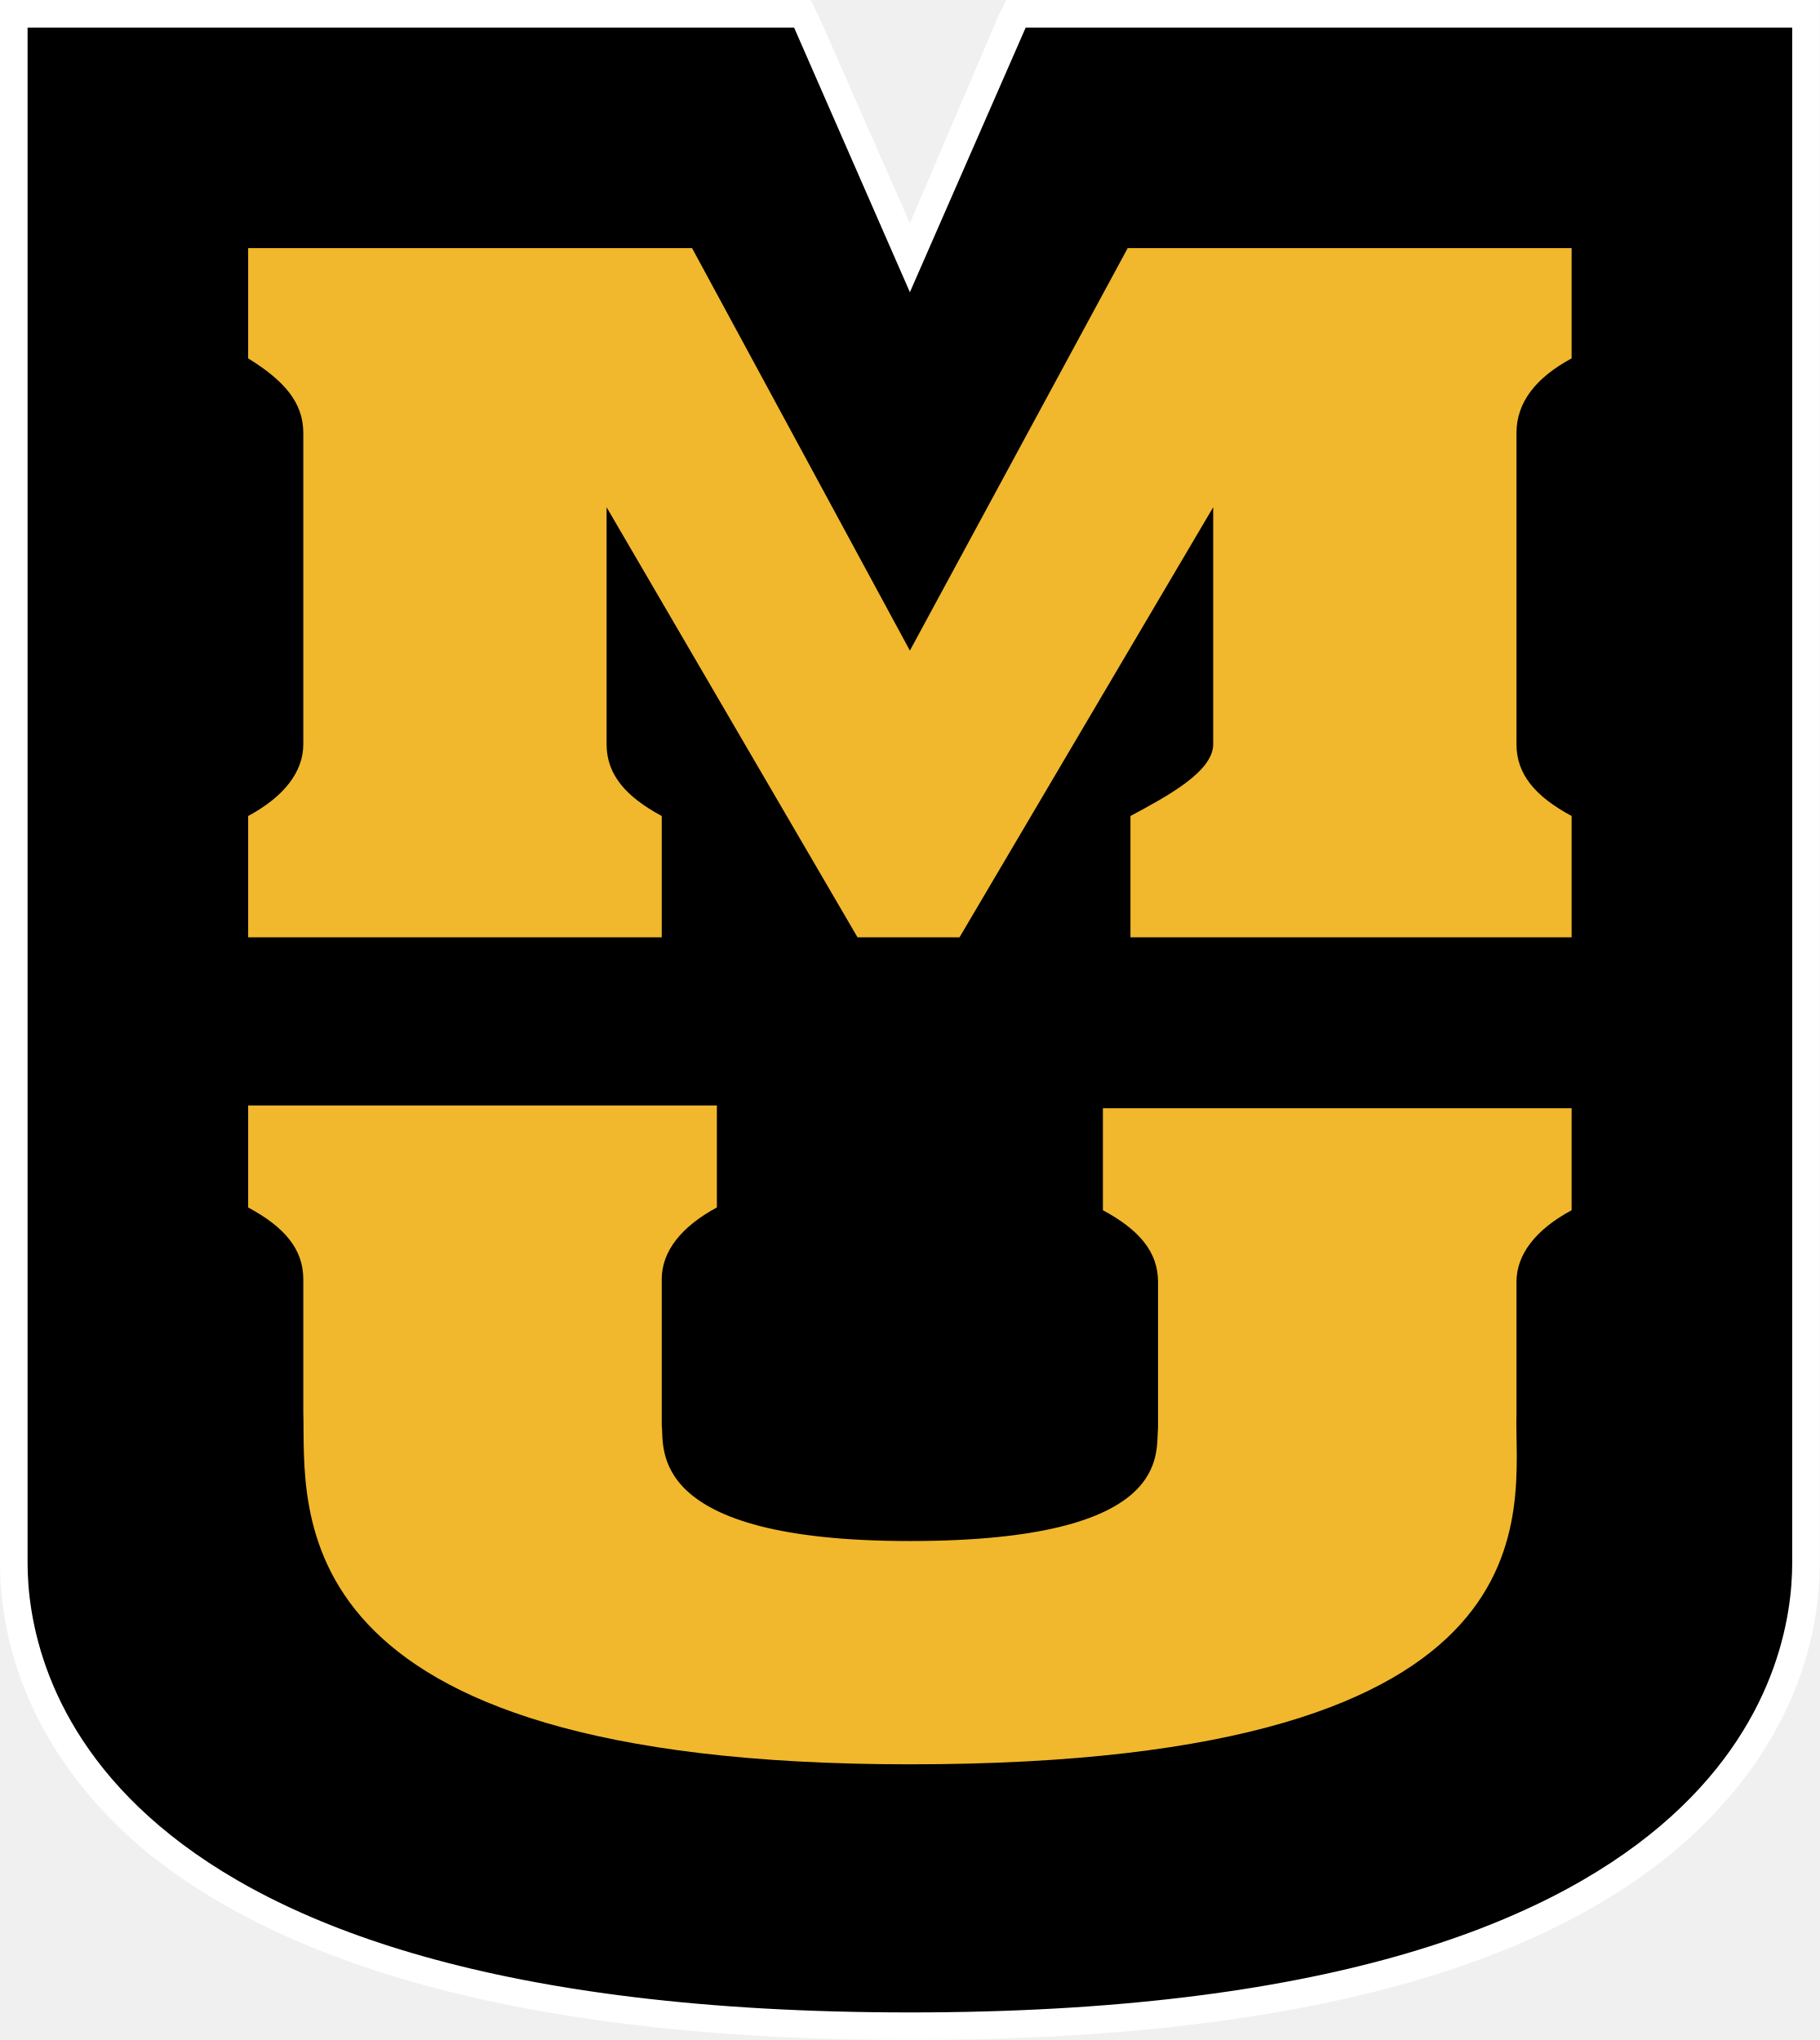
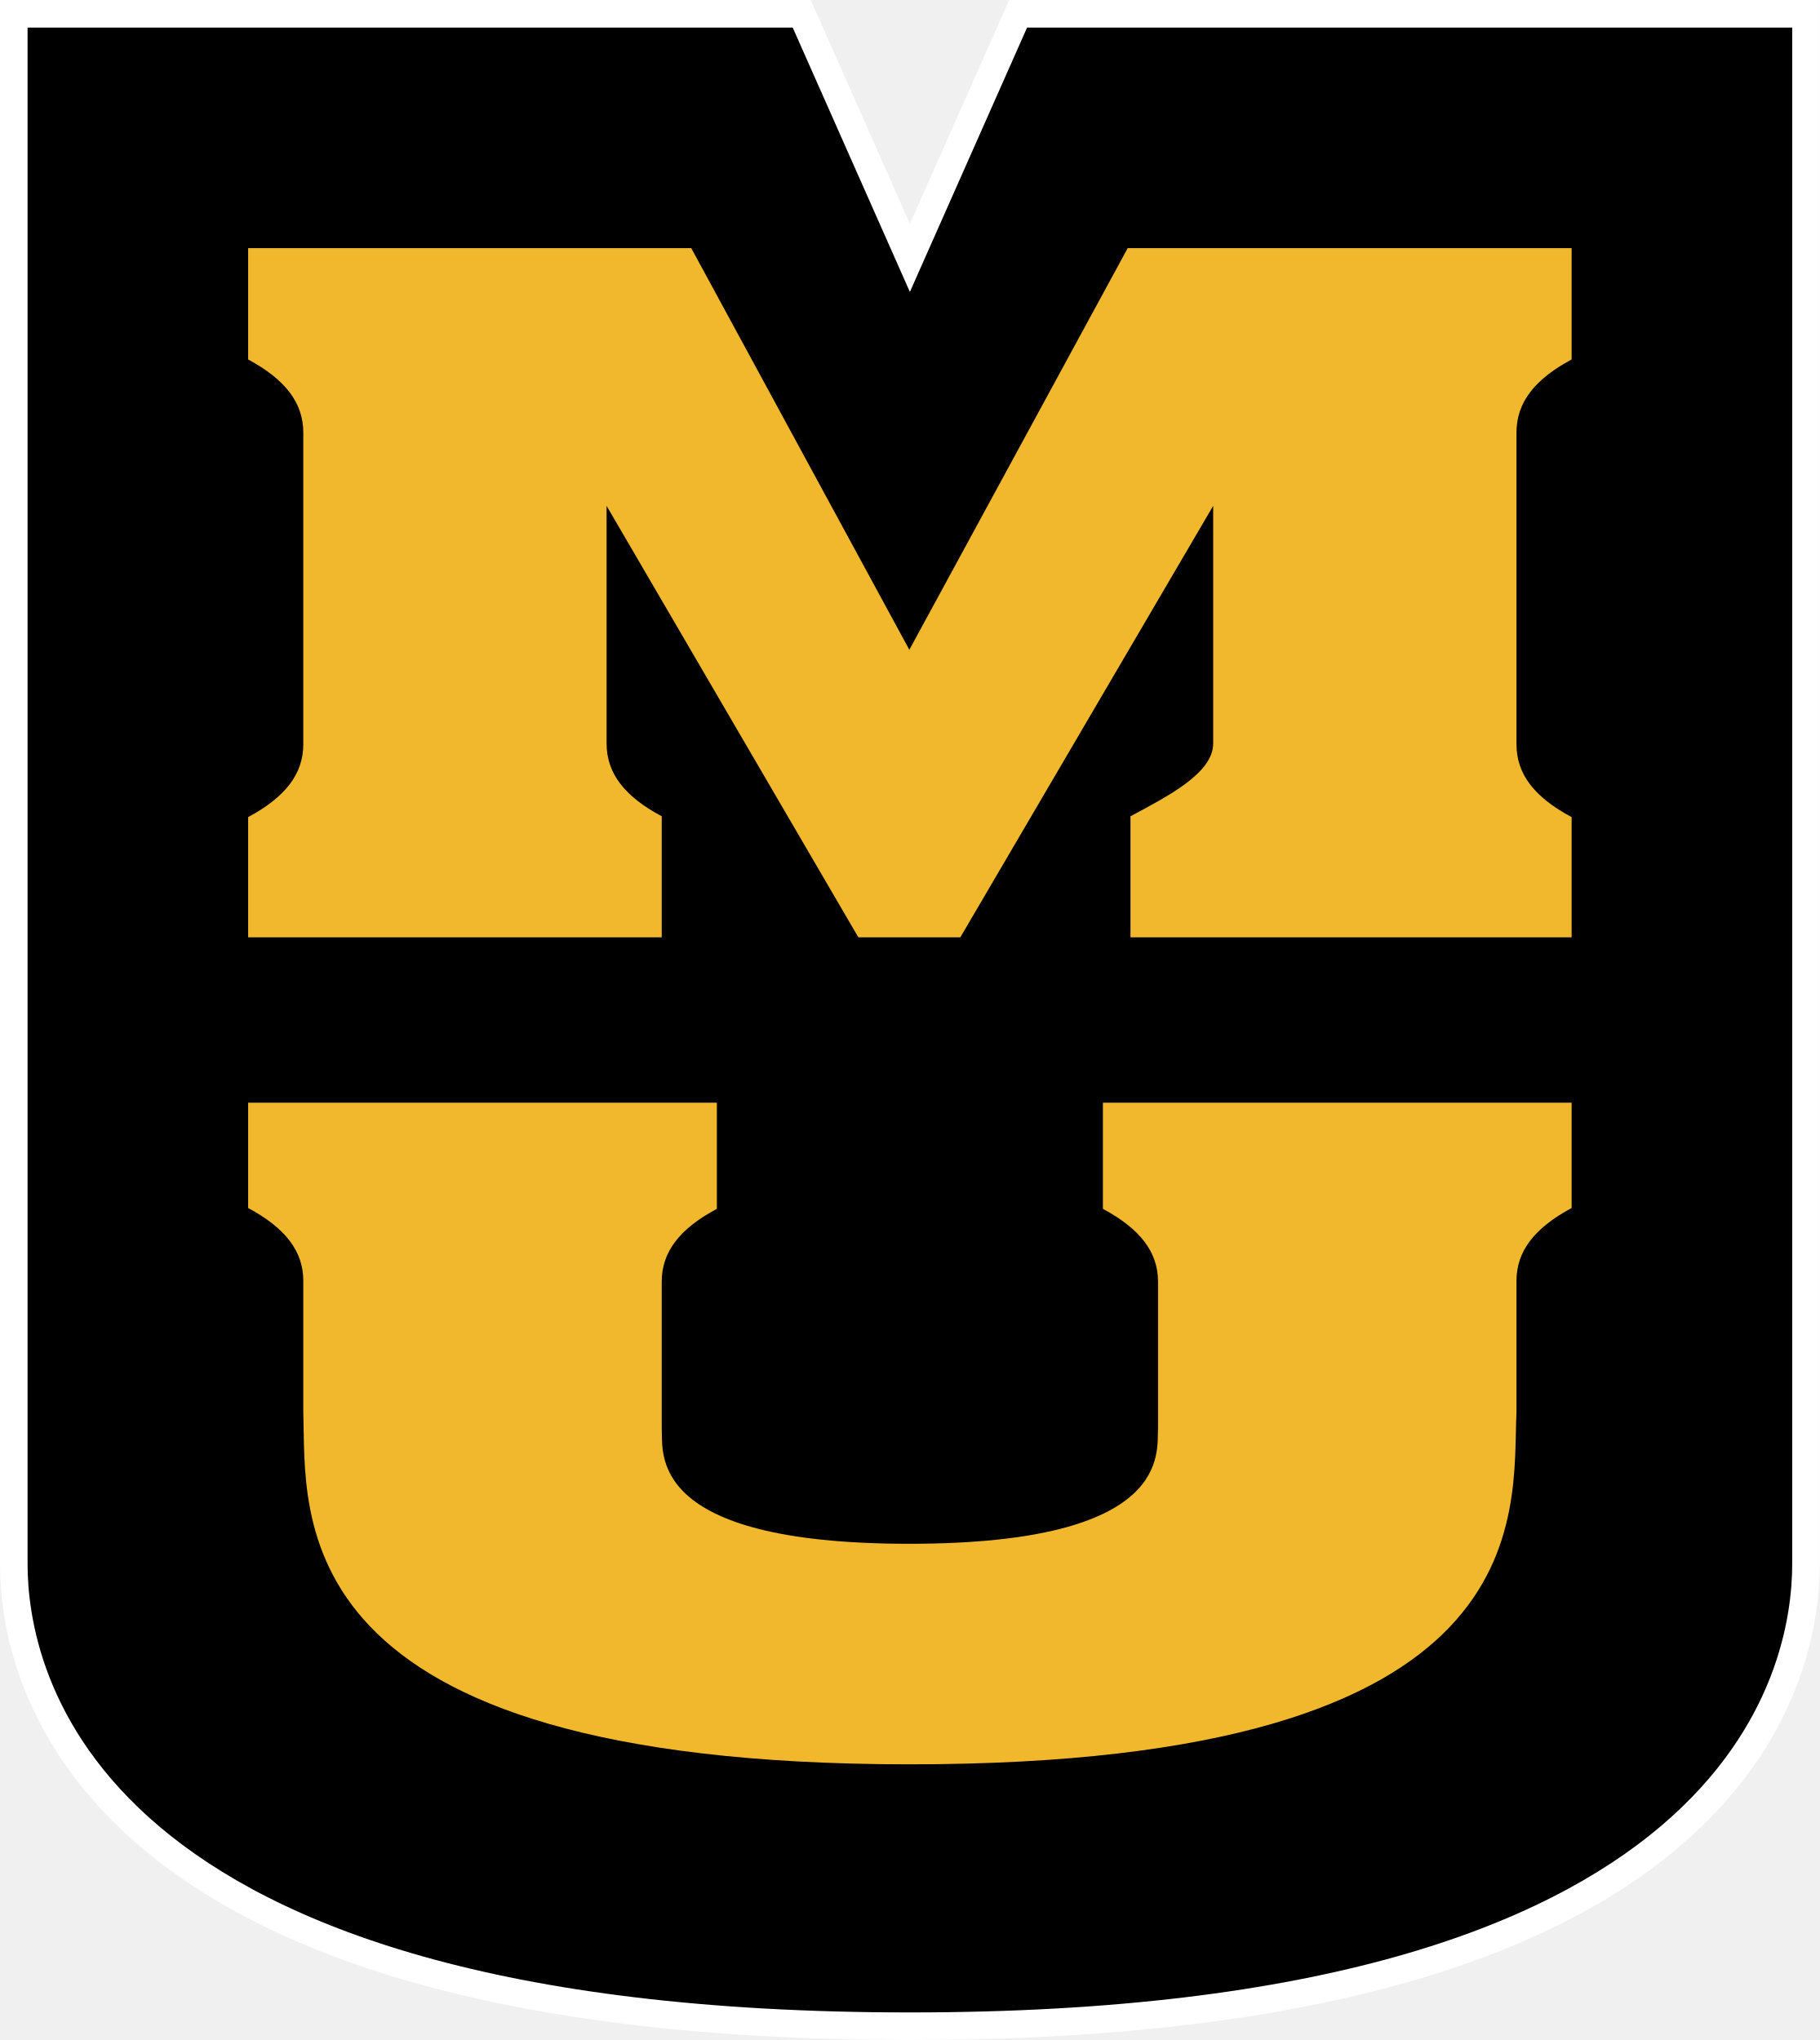
<svg xmlns="http://www.w3.org/2000/svg" version="1.0" id="default" x="0px" y="0px" width="66px" height="74px" viewBox="0 0 66 74" enable-background="new 0 0 66 74" xml:space="preserve">
  <g>
-     <path d="M33,73.5c-12.9,0-22.2-2.3-27.5-6.9c-4.3-3.6-5-7.8-5-9.9V0.5h28.6L33,9.4l3.9-8.9h28.6v56.2C65.5,60.7,63.2,73.5,33,73.5z   " />
-     <path fill="#FFFFFF" d="M65,1v55.7C65,60.4,62.9,73,33,73S1,60.4,1,56.7V1h27.8l4.2,9.6L37.2,1H65 M66,0h-1H37.2h-0.7l-0.3,0.6   L33,8.1l-3.3-7.5L29.4,0h-0.7H1H0v1v55.7C0,59,0.7,63.2,5.1,67c5.5,4.6,14.8,7,27.9,7s22.4-2.3,27.9-7C65.3,63.2,66,59,66,56.7V1V0   L66,0z" />
+     <path d="M33,73.5c-12.9,0-22.16-2.31-27.54-6.86c-4.31-3.65-4.96-7.78-4.96-9.91V0.5h28.58L33,9.35l3.92-8.85H65.5v56.23   C65.5,60.66,63.16,73.5,33,73.5z" />
+     <path fill="#FFFFFF" d="M65,1v55.73C65,60.44,62.92,73,33,73S1,60.44,1,56.73V1h27.75L33,10.59L37.25,1H65 M66,0h-1H37.25H36.6   l-0.26,0.59L33,8.12l-3.33-7.52L29.4,0h-0.65H1H0v1v55.73c0,2.22,0.67,6.51,5.13,10.29C10.61,71.65,19.98,74,33,74   s22.39-2.35,27.87-6.98C65.33,63.24,66,58.95,66,56.73V1V0L66,0z" />
  </g>
-   <path fill="#F1B82D" d="M42,51.8v-5.3c0-1.1-0.7-1.9-2-2.6v-3.7h0.3H57v3.7c-1.3,0.7-2,1.6-2,2.6v4.8C54.9,54.7,57,64,33,64  c-23.2,0-21.9-9.3-22-12.8v-4.8c0-1.1-0.7-1.9-2-2.6v-3.7h17l0,0v3.7c-1.3,0.7-2,1.6-2,2.6v5.3c0.1,0.8-0.6,4.2,9,4.2  S41.9,52.7,42,51.8z" />
-   <path fill="#F1B82D" d="M33,23.6L40.9,9H57v4c-1.3,0.7-2,1.6-2,2.7V27c0,1.1,0.7,1.9,2,2.6V34H41v-4.4c1.3-0.7,3-1.6,3-2.6v-8.6  L34.8,34h-3.7L22,18.4V27c0,1.1,0.7,1.9,2,2.6V34H9v-4.4c1.3-0.7,2-1.6,2-2.6V15.7c0-1.1-0.7-1.9-2-2.7V9h16.1L33,23.6" />
+   <path fill="#F1B82D" d="M42,51.82v-5.33c0-1.08-0.66-1.92-2-2.64V40l0,0h17v3.82c-1.34,0.72-2,1.56-2,2.64v4.76  C54.83,54.96,56.06,64,33,64c-22.96,0-21.88-9.04-22-12.78v-4.76c0-1.08-0.66-1.92-2-2.64V40h17l0,0v3.85c-1.35,0.72-2,1.56-2,2.64  v5.33c0.06,0.84-0.63,4.18,8.98,4.18S41.94,52.65,42,51.82z" />
+   <path fill="#F1B82D" d="M32.98,23.57L40.9,9H57v4.04c-1.35,0.72-2,1.57-2,2.65V27c0,1.08,0.65,1.92,2,2.64V34H41v-4.39  c1.34-0.72,3-1.56,3-2.64v-8.62L34.83,34h-3.7L22,18.35v8.62c0,1.08,0.65,1.92,2,2.64V34H9v-4.36c1.34-0.72,2-1.56,2-2.64V15.69  c0-1.08-0.66-1.93-2-2.65V9h16.07L32.98,23.57" />
  <g>
</g>
  <g>
</g>
  <g>
</g>
  <g>
</g>
  <g>
</g>
  <g>
</g>
  <g>
</g>
  <g>
</g>
  <g>
</g>
  <g>
</g>
  <g>
</g>
  <g>
</g>
  <g>
</g>
  <g>
</g>
  <g>
</g>
</svg>
